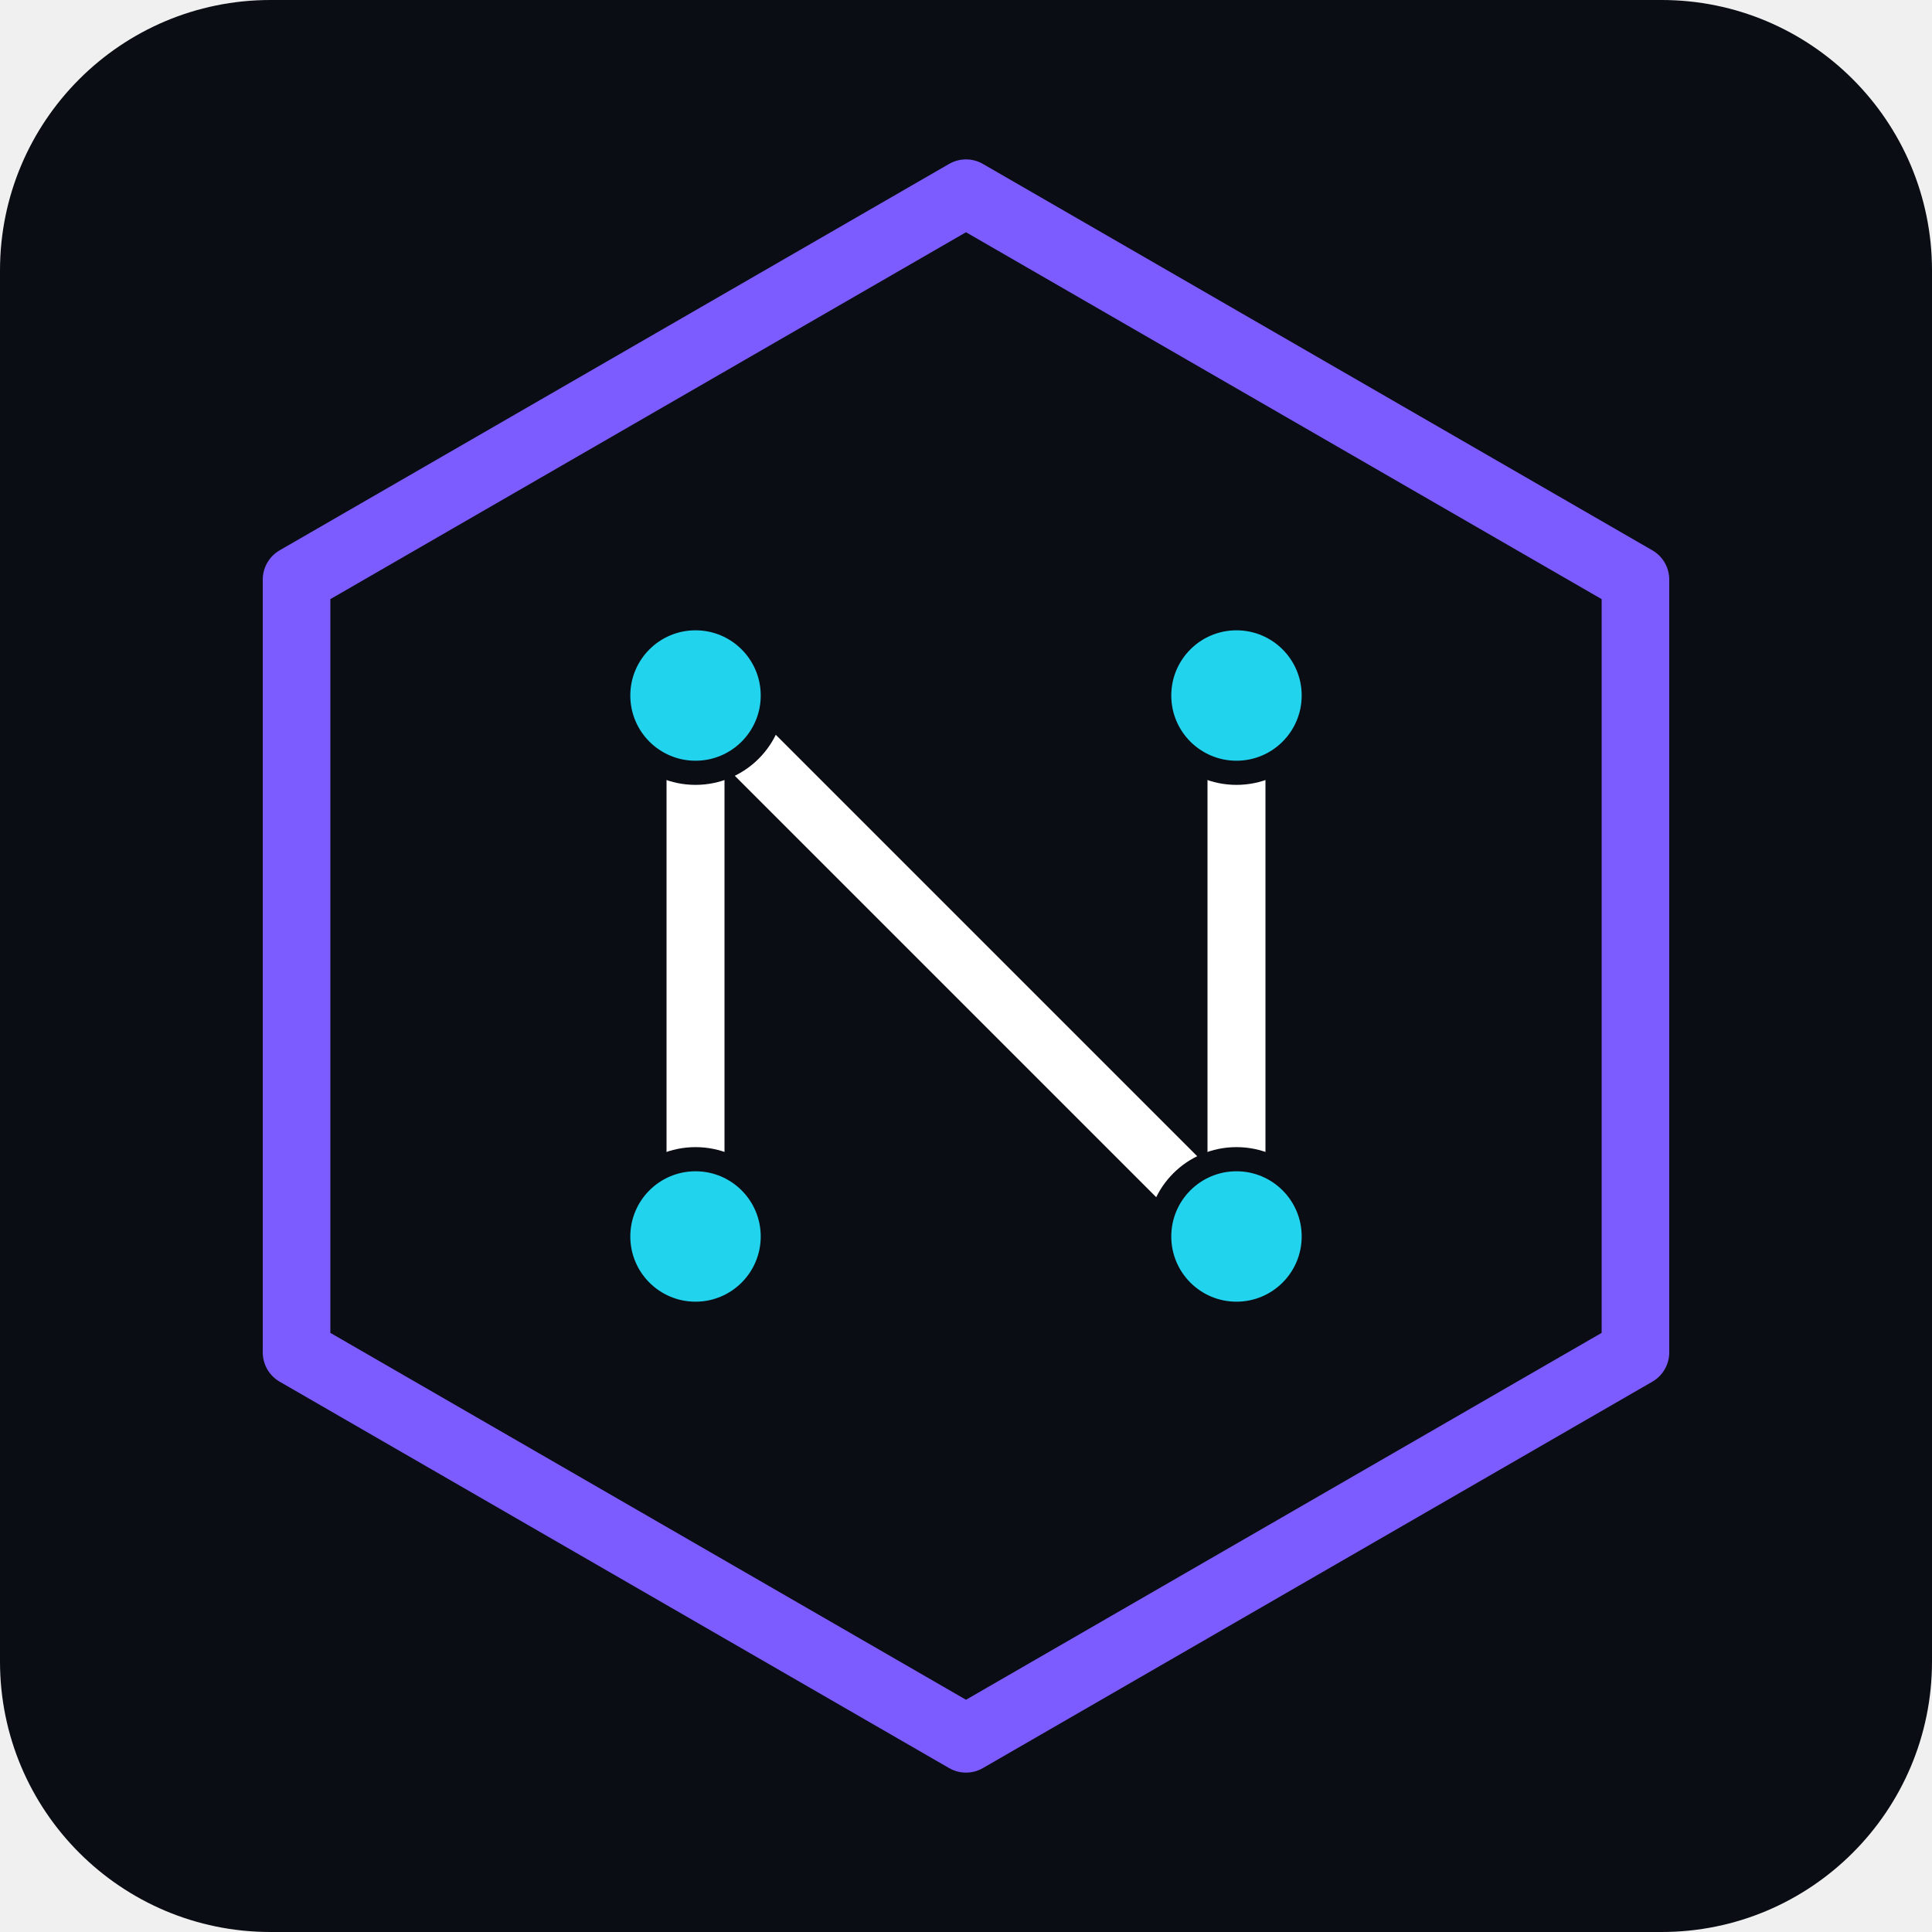
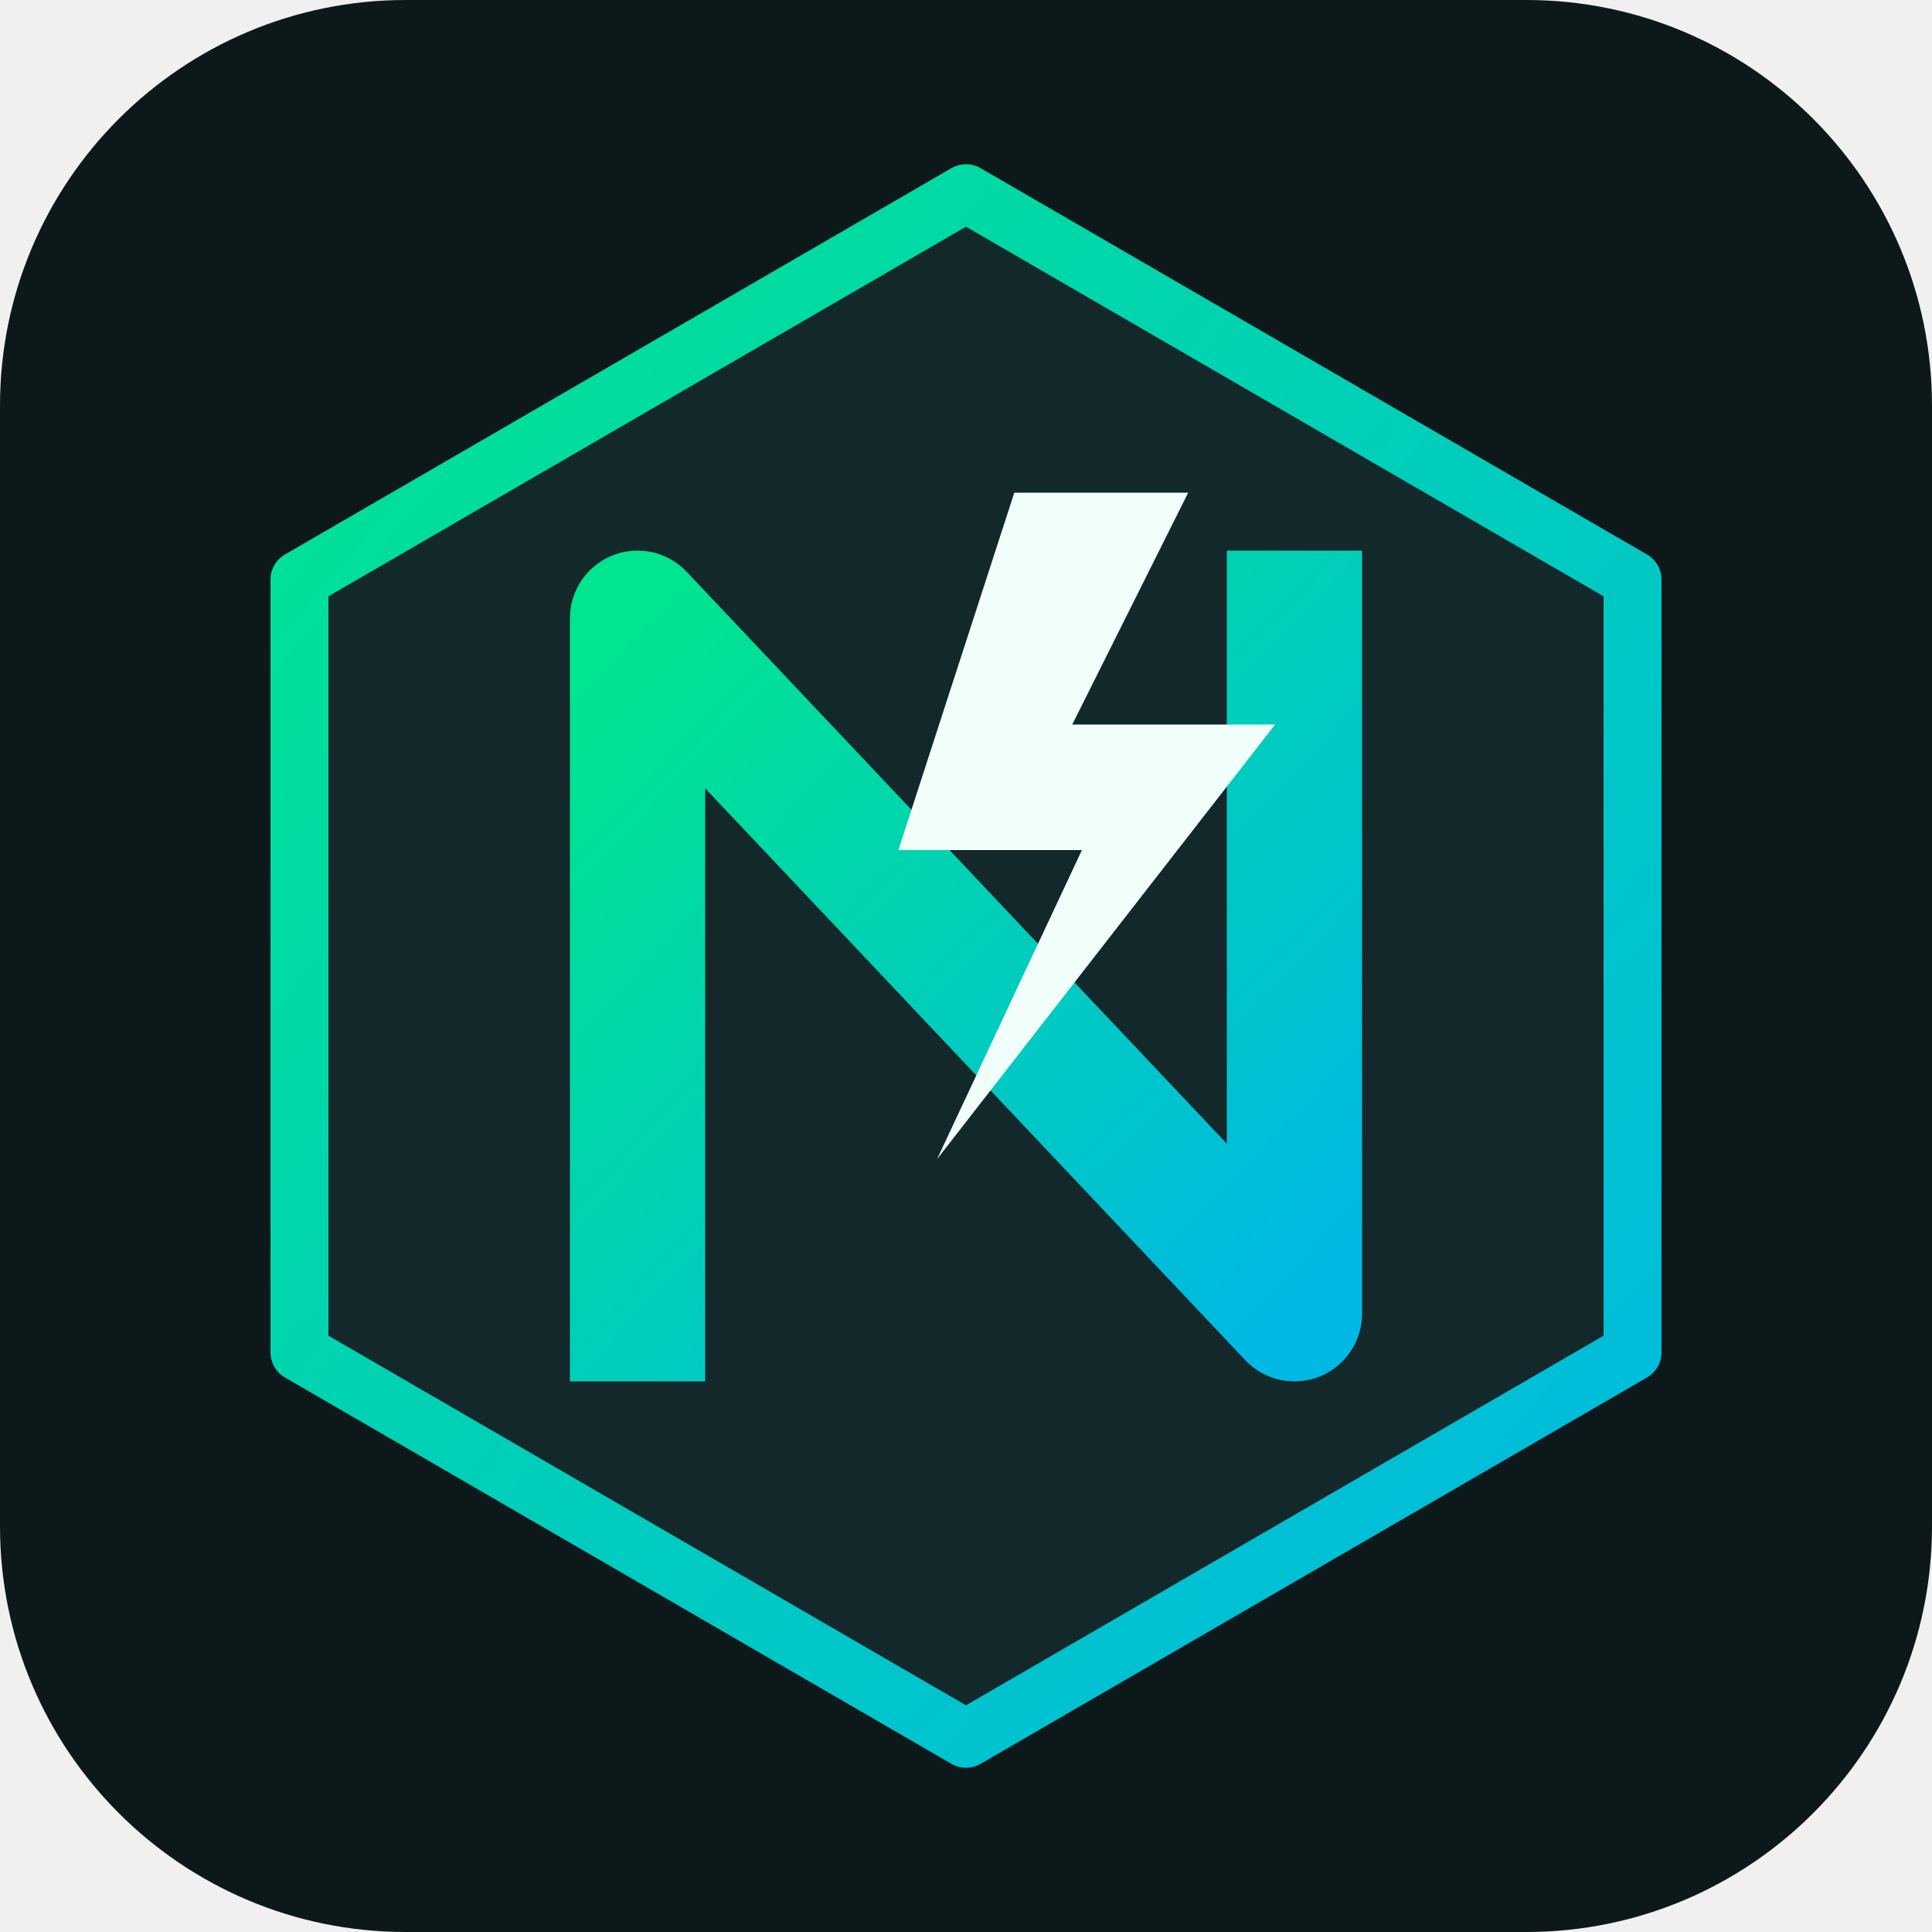
- <svg xmlns="http://www.w3.org/2000/svg" viewBox="0 0 200 200" width="512" height="512">
-   <rect width="200" height="200" rx="28" fill="#0B0D14" />
-   <polygon points="100,20 169.3,60 169.3,140 100,180 30.7,140 30.7,60" fill="none" stroke="#7C5CFF" stroke-width="7" stroke-linejoin="round" />
-   <polyline points="72,128 72,72 128,128 128,72" fill="none" stroke="#FFFFFF" stroke-width="6" stroke-linecap="round" stroke-linejoin="round" />
-   <g fill="#22D3EE" stroke="#0B0D14" stroke-width="2.5">
-     <circle cx="72" cy="128" r="8" />
-     <circle cx="72" cy="72" r="8" />
-     <circle cx="128" cy="128" r="8" />
-     <circle cx="128" cy="72" r="8" />
-   </g>
+ <svg xmlns="http://www.w3.org/2000/svg" viewBox="0 0 200 200" width="512" height="512" role="img" aria-label="Nexus Engine Pro">
+   <defs>
+     <linearGradient id="nexus" x1="0" y1="0" x2="1" y2="1">
+       <stop stop-color="#00e58f" />
+       <stop offset="1" stop-color="#00b8e4" />
+     </linearGradient>
+   </defs>
+   <rect width="200" height="200" rx="42" fill="#0c1819" />
+   <path d="M100 20 169 60v80l-69 40-69-40V60Z" fill="#12282a" stroke="url(#nexus)" stroke-width="6" stroke-linejoin="round" />
+   <path d="M66 136V64l68 72V64" fill="none" stroke="url(#nexus)" stroke-width="14" stroke-linecap="square" stroke-linejoin="round" />
+   <path d="m105 51-12 37h19l-15 32 35-45h-21l12-24Z" fill="#f0fff9" />
</svg>
